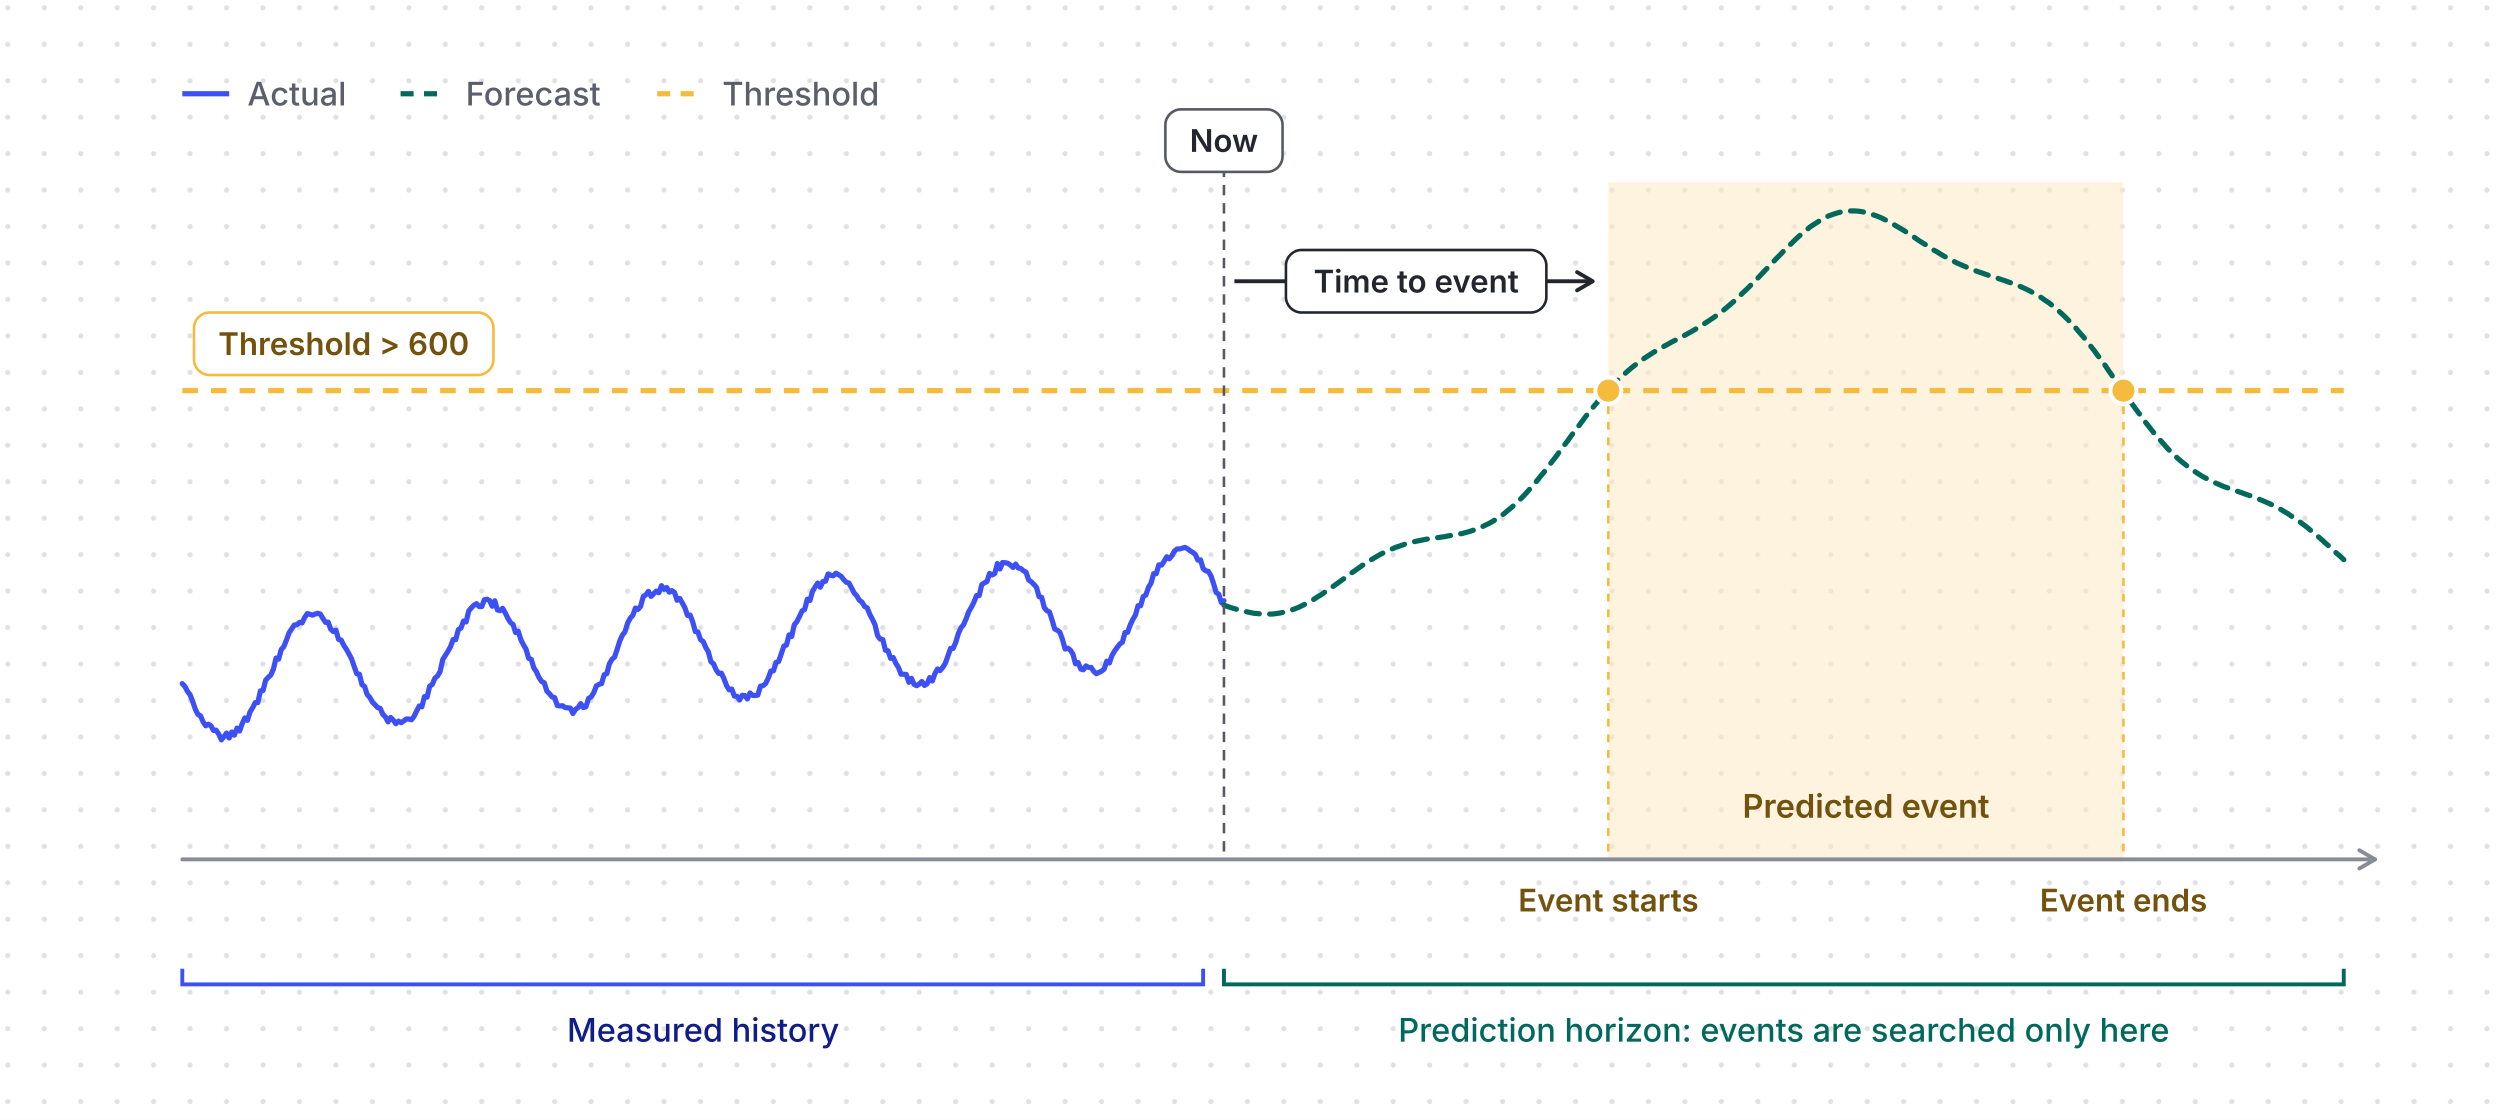
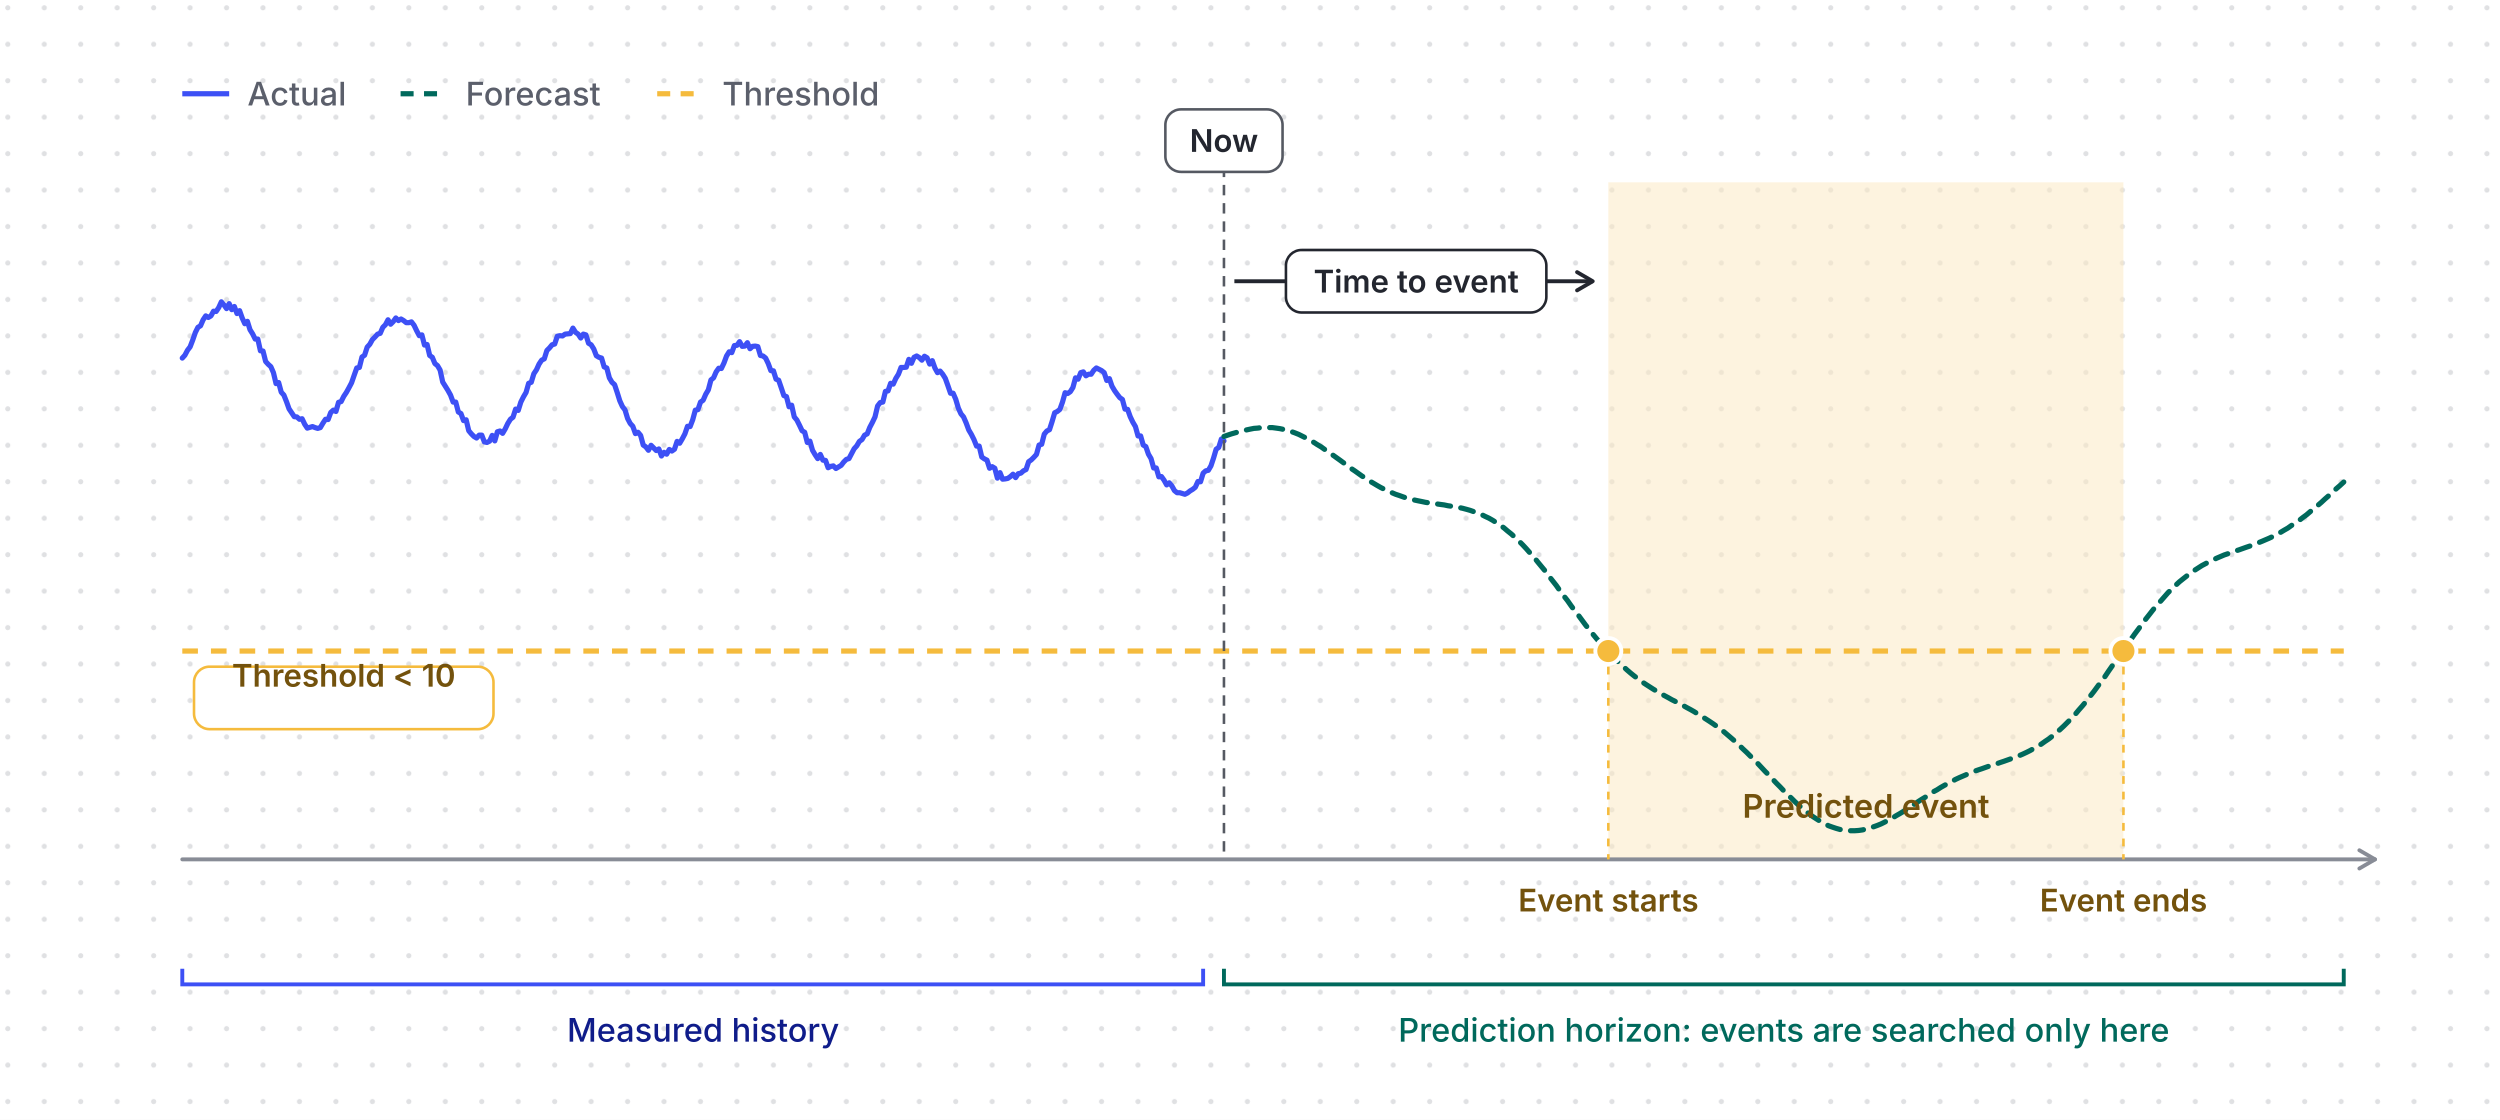
<svg xmlns="http://www.w3.org/2000/svg" width="960" height="430" viewBox="0 0 960 430" fill="none">
  <defs>
    <pattern id="dots" width="14" height="14" patternUnits="userSpaceOnUse">
      <circle cx="3" cy="3" r="1" fill="#c1c3c8" opacity="0.5" />
    </pattern>
    <marker id="chevGrey" markerUnits="userSpaceOnUse" markerWidth="10" markerHeight="10" refX="8" refY="5" orient="auto">
      <path d="M2 1.5L8 5 2 8.5" stroke="#888c96" stroke-width="1.5" stroke-linecap="round" stroke-linejoin="round" />
    </marker>
    <marker id="chevAmber" markerUnits="userSpaceOnUse" markerWidth="10" markerHeight="10" refX="8" refY="5" orient="auto">
      <path d="M2 1.5L8 5 2 8.5" stroke="#f5bb3d" stroke-width="1.5" stroke-linecap="round" stroke-linejoin="round" />
    </marker>
    <marker id="chevBody" markerUnits="userSpaceOnUse" markerWidth="10" markerHeight="10" refX="8" refY="5" orient="auto">
      <path d="M2 1.5L8 5 2 8.5" stroke="#23262f" stroke-width="1.5" stroke-linecap="round" stroke-linejoin="round" />
    </marker>
  </defs>
  <rect width="960" height="430" fill="#fff" />
  <rect width="960" height="430" fill="url(#dots)" />
  <path d="M70 36h18" stroke="#3d50f5" stroke-width="2" />
  <text x="95" y="40.5" text-anchor="start" font-family="Inter, system-ui, -apple-system, 'Segoe UI', Roboto, Arial, sans-serif" font-size="12.5" font-weight="500" fill="#5b5f6b">Actual</text>
  <path d="M153.825 36h18" stroke="#00695c" stroke-width="2" stroke-dasharray="5 4" />
  <text x="178.825" y="40.5" text-anchor="start" font-family="Inter, system-ui, -apple-system, 'Segoe UI', Roboto, Arial, sans-serif" font-size="12.5" font-weight="500" fill="#5b5f6b">Forecast</text>
  <path d="M252.365 36h18" stroke="#f5bb3d" stroke-width="2" stroke-dasharray="5 4" />
  <text x="277.365" y="40.5" text-anchor="start" font-family="Inter, system-ui, -apple-system, 'Segoe UI', Roboto, Arial, sans-serif" font-size="12.5" font-weight="500" fill="#5b5f6b">Threshold</text>
  <rect x="617.6" y="70" width="197.8" height="260" fill="#fceac5" opacity="0.55" />
  <path d="M70 330H912" stroke="#888c96" stroke-width="1.5" stroke-linecap="round" marker-end="url(#chevGrey)" />
-   <path d="M70 150H900" stroke="#f5bb3d" stroke-width="2" stroke-dasharray="6 5" />
-   <rect x="74.5" y="120.0" width="115" height="24" rx="6" fill="#fff" stroke="#f5bb3d" />
-   <text x="132" y="136.32" text-anchor="middle" font-family="Inter, system-ui, -apple-system, 'Segoe UI', Roboto, Arial, sans-serif" font-size="12" font-weight="600" fill="#73520d">Threshold &gt; 600</text>
-   <path d="M70.0 262.5 71.0 263.6 72.0 265.5 73.0 266.8 74.0 269.4 75.0 272.3 76.0 274.3 77.0 274.9 78.0 277.2 79.0 278.7 80.0 278.1 81.0 278.7 82.0 280.5 83.0 280.4 84.0 281.9 85.0 284.1 86.0 282.9 87.0 281.5 88.0 283.4 89.0 281.1 90.0 282.3 91.0 279.6 92.0 280.7 93.0 277.9 94.0 275.7 95.0 276.6 96.0 273.4 97.0 271.8 98.0 269.8 99.0 269.8 100.0 265.3 101.0 265.2 102.0 261.2 103.0 260.1 104.0 259.2 105.0 256.9 106.0 252.7 107.0 253.1 108.0 249.4 109.0 248.3 110.0 245.8 111.0 243.0 112.0 241.5 113.0 240.0 114.0 239.9 115.0 239.0 116.0 239.2 117.0 237.1 118.0 235.6 119.0 235.9 120.0 236.2 121.0 235.8 122.0 235.5 123.0 235.8 124.0 237.5 125.0 239.0 126.0 238.9 127.0 241.6 128.0 242.5 129.0 242.0 130.0 245.5 131.0 245.8 132.0 247.8 133.0 249.3 134.0 251.1 135.0 253.0 136.0 255.9 137.0 258.7 138.0 258.9 139.0 262.9 140.0 263.6 141.0 266.7 142.0 267.8 143.0 269.6 144.0 270.6 145.0 271.7 146.0 272.0 147.0 274.3 148.0 275.3 149.0 277.2 150.0 275.5 151.0 276.5 152.0 277.9 153.0 276.9 154.0 277.5 155.0 276.9 156.0 276.1 157.0 276.1 158.0 276.4 159.0 275.1 160.0 273.0 161.0 271.1 162.0 271.4 163.0 267.5 164.0 267.7 165.0 263.5 166.0 262.8 167.0 260.4 168.0 259.6 169.0 257.9 170.0 253.3 171.0 251.7 172.0 250.1 173.0 248.3 174.0 245.6 175.0 245.6 176.0 241.8 177.0 241.2 178.0 238.5 179.0 238.8 180.0 234.6 181.0 233.4 182.0 232.4 183.0 231.8 184.0 232.9 185.0 232.9 186.0 230.3 187.0 230.1 188.0 230.6 189.0 232.8 190.0 230.7 191.0 234.2 192.0 234.5 193.0 233.6 194.0 235.3 195.0 237.4 196.0 239.0 197.0 239.8 198.0 242.9 199.0 242.4 200.0 245.6 201.0 247.6 202.0 249.3 203.0 252.8 204.0 253.2 205.0 256.5 206.0 258.0 207.0 260.2 208.0 261.7 209.0 262.2 210.0 265.4 211.0 266.4 212.0 267.6 213.0 267.9 214.0 270.9 215.0 271.1 216.0 271.0 217.0 271.7 218.0 271.8 219.0 271.9 220.0 274.0 221.0 272.4 222.0 271.7 223.0 270.2 224.0 271.7 225.0 271.4 226.0 268.2 227.0 267.6 228.0 266.0 229.0 263.4 230.0 262.8 231.0 262.5 232.0 259.1 233.0 258.7 234.0 254.9 235.0 253.2 236.0 252.3 237.0 249.3 238.0 246.1 239.0 243.9 240.0 242.6 241.0 239.3 242.0 237.4 243.0 236.3 244.0 233.5 245.0 234.0 246.0 232.8 247.0 229.1 248.0 228.4 249.0 227.1 250.0 229.0 251.0 228.0 252.0 227.0 253.0 227.6 254.0 224.9 255.0 226.3 256.0 225.6 257.0 227.4 258.0 226.8 259.0 227.5 260.0 230.5 261.0 229.8 262.0 231.5 263.0 233.4 264.0 236.3 265.0 236.2 266.0 238.8 267.0 242.5 268.0 242.7 269.0 245.6 270.0 246.3 271.0 248.6 272.0 250.3 273.0 254.1 274.0 254.9 275.0 257.2 276.0 258.6 277.0 258.5 278.0 260.6 279.0 263.3 280.0 264.9 281.0 264.6 282.0 267.3 283.0 267.4 284.0 268.8 285.0 267.0 286.0 267.1 287.0 268.4 288.0 266.1 289.0 267.0 290.0 267.1 291.0 266.9 292.0 263.5 293.0 263.3 294.0 262.5 295.0 260.4 296.0 257.7 297.0 257.6 298.0 254.4 299.0 254.0 300.0 251.1 301.0 248.1 302.0 247.7 303.0 243.8 304.0 244.4 305.0 239.9 306.0 238.7 307.0 236.7 308.0 234.6 309.0 234.0 310.0 230.1 311.0 230.6 312.0 227.1 313.0 225.4 314.0 223.9 315.0 225.5 316.0 223.3 317.0 223.2 318.0 220.4 319.0 220.9 320.0 221.1 321.0 220.1 322.0 220.7 323.0 221.3 324.0 222.6 325.0 223.6 326.0 223.9 327.0 225.8 328.0 227.7 329.0 228.8 330.0 230.5 331.0 231.2 332.0 232.9 333.0 233.4 334.0 235.9 335.0 237.8 336.0 239.9 337.0 244.1 338.0 245.4 339.0 245.6 340.0 249.7 341.0 249.9 342.0 252.8 343.0 252.5 344.0 254.7 345.0 256.3 346.0 258.9 347.0 258.9 348.0 259.0 349.0 262.0 350.0 260.5 351.0 262.8 352.0 263.3 353.0 262.7 354.0 261.7 355.0 263.2 356.0 262.6 357.0 260.2 358.0 261.5 359.0 258.7 360.0 256.9 361.0 257.5 362.0 256.3 363.0 254.7 364.0 251.9 365.0 249.0 366.0 249.0 367.0 246.7 368.0 243.3 369.0 241.1 370.0 239.9 371.0 237.6 372.0 234.9 373.0 233.2 374.0 231.2 375.0 228.7 376.0 228.7 377.0 224.5 378.0 223.8 379.0 223.3 380.0 220.2 381.0 220.8 382.0 220.2 383.0 216.4 384.0 218.5 385.0 216.0 386.0 216.1 387.0 216.3 388.0 217.0 389.0 217.9 390.0 216.6 391.0 218.1 392.0 218.3 393.0 219.2 394.0 219.7 395.0 222.7 396.0 223.4 397.0 224.4 398.0 225.5 399.0 229.1 400.0 229.4 401.0 233.3 402.0 234.5 403.0 235.0 404.0 238.1 405.0 241.5 406.0 242.0 407.0 242.8 408.0 245.6 409.0 249.2 410.0 248.9 411.0 249.6 412.0 251.2 413.0 254.9 414.0 254.4 415.0 256.9 416.0 257.2 417.0 255.7 418.0 256.3 419.0 256.3 420.0 257.8 421.0 258.7 422.0 258.2 423.0 257.7 424.0 256.9 425.0 253.9 426.0 254.6 427.0 251.7 428.0 250.0 429.0 248.6 430.0 247.3 431.0 246.6 432.0 242.9 433.0 242.8 434.0 240.0 435.0 237.9 436.0 236.2 437.0 232.6 438.0 232.6 439.0 229.1 440.0 228.5 441.0 225.6 442.0 223.9 443.0 220.3 444.0 220.3 445.0 216.9 446.0 217.0 447.0 215.6 448.0 213.8 449.0 214.6 450.0 213.4 451.0 211.6 452.0 210.8 453.0 210.8 454.0 210.5 455.0 210.2 456.0 210.7 457.0 211.5 458.0 212.1 459.0 212.9 460.0 215.1 461.0 215.0 462.0 218.3 463.0 219.2 464.0 219.4 465.0 221.1 466.0 224.1 467.0 227.5 468.0 228.2 469.0 231.4 470.0 230.7" stroke="#3d50f5" stroke-width="2" stroke-linejoin="round" stroke-linecap="round" />
-   <path d="M470.0 232.4 471.4 232.9 472.9 233.4 474.3 233.8 475.7 234.2 477.2 234.6 478.6 234.9 480.0 235.2 481.5 235.5 482.9 235.6 484.3 235.8 485.8 235.8 487.2 235.8 488.6 235.8 490.1 235.6 491.5 235.4 492.9 235.1 494.4 234.7 495.8 234.3 497.2 233.8 498.7 233.2 500.1 232.5 501.5 231.8 503.0 231.0 504.4 230.2 505.8 229.3 507.3 228.4 508.7 227.4 510.1 226.5 511.6 225.4 513.0 224.4 514.4 223.4 515.9 222.3 517.3 221.3 518.7 220.2 520.2 219.2 521.6 218.2 523.0 217.2 524.5 216.3 525.9 215.3 527.3 214.5 528.8 213.6 530.2 212.8 531.6 212.1 533.1 211.4 534.5 210.8 535.9 210.2 537.4 209.7 538.8 209.2 540.2 208.7 541.7 208.3 543.1 208.0 544.5 207.7 546.0 207.4 547.4 207.1 548.8 206.9 550.3 206.7 551.7 206.5 553.1 206.3 554.6 206.1 556.0 205.8 557.4 205.6 558.9 205.4 560.3 205.1 561.7 204.8 563.2 204.4 564.6 204.0 566.0 203.5 567.5 203.0 568.9 202.4 570.3 201.7 571.8 201.0 573.2 200.2 574.6 199.3 576.1 198.3 577.5 197.3 578.9 196.1 580.4 194.9 581.8 193.6 583.2 192.3 584.7 190.8 586.1 189.3 587.5 187.7 589.0 186.1 590.4 184.3 591.8 182.6 593.3 180.8 594.7 178.9 596.1 177.1 597.6 175.2 599.0 173.2 600.4 171.3 601.9 169.4 603.3 167.4 604.7 165.5 606.2 163.6 607.6 161.7 609.0 159.8 610.5 158.0 611.9 156.2 613.3 154.5 614.8 152.8 616.2 151.2 617.6 149.6 619.1 148.1 620.5 146.7 621.9 145.3 623.4 144.0 624.8 142.7 626.2 141.5 627.7 140.3 629.1 139.3 630.5 138.2 632.0 137.2 633.4 136.3 634.8 135.4 636.3 134.5 637.7 133.7 639.1 132.9 640.6 132.1 642.0 131.3 643.4 130.6 644.9 129.8 646.3 129.1 647.7 128.3 649.2 127.5 650.6 126.7 652.0 125.8 653.5 124.9 654.9 124.0 656.3 123.1 657.8 122.1 659.2 121.1 660.6 120.0 662.1 118.9 663.5 117.7 664.9 116.5 666.4 115.2 667.8 113.9 669.2 112.5 670.7 111.1 672.1 109.7 673.5 108.3 675.0 106.8 676.4 105.3 677.8 103.8 679.3 102.3 680.7 100.8 682.1 99.3 683.6 97.8 685.0 96.3 686.4 94.9 687.9 93.5 689.3 92.1 690.7 90.8 692.2 89.5 693.6 88.4 695.0 87.2 696.5 86.2 697.9 85.3 699.3 84.4 700.8 83.6 702.2 82.9 703.6 82.4 705.1 81.9 706.5 81.5 707.9 81.2 709.4 81.0 710.8 81.0 712.2 81.0 713.7 81.1 715.1 81.3 716.5 81.6 718.0 82.0 719.4 82.5 720.8 83.0 722.3 83.6 723.7 84.3 725.1 85.0 726.6 85.8 728.0 86.7 729.4 87.5 730.9 88.4 732.3 89.3 733.7 90.3 735.2 91.2 736.6 92.2 738.0 93.1 739.5 94.0 740.9 95.0 742.3 95.9 743.8 96.7 745.2 97.6 746.6 98.4 748.1 99.2 749.5 99.9 750.9 100.7 752.4 101.4 753.8 102.0 755.2 102.6 756.7 103.2 758.1 103.8 759.5 104.3 761.0 104.8 762.4 105.3 763.8 105.8 765.3 106.3 766.7 106.7 768.1 107.2 769.6 107.7 771.0 108.2 772.4 108.7 773.9 109.2 775.3 109.8 776.7 110.4 778.2 111.1 779.6 111.8 781.0 112.6 782.5 113.4 783.9 114.3 785.3 115.3 786.8 116.3 788.2 117.4 789.6 118.6 791.1 119.9 792.5 121.2 793.9 122.6 795.4 124.1 796.8 125.6 798.2 127.3 799.7 129.0 801.1 130.7 802.5 132.5 804.0 134.4 805.4 136.3 806.8 138.2 808.3 140.2 809.7 142.3 811.1 144.3 812.6 146.3 814.0 148.4 815.4 150.4 816.9 152.5 818.3 154.5 819.7 156.5 821.2 158.5 822.6 160.4 824.0 162.3 825.5 164.2 826.9 166.0 828.3 167.7 829.8 169.3 831.2 170.9 832.6 172.5 834.1 173.9 835.5 175.3 836.9 176.6 838.4 177.8 839.8 178.9 841.2 180.0 842.7 181.0 844.1 181.9 845.5 182.8 847.0 183.6 848.4 184.3 849.8 185.0 851.3 185.7 852.7 186.3 854.1 186.9 855.6 187.4 857.0 187.9 858.4 188.4 859.9 188.9 861.3 189.4 862.7 189.9 864.2 190.4 865.6 191.0 867.0 191.5 868.5 192.1 869.9 192.7 871.3 193.3 872.8 194.0 874.2 194.8 875.6 195.5 877.1 196.4 878.5 197.2 879.9 198.2 881.4 199.1 882.8 200.1 884.2 201.2 885.7 202.3 887.1 203.5 888.5 204.7 890.0 205.9 891.4 207.1 892.8 208.4 894.3 209.7 895.7 211.0 897.1 212.3 898.6 213.6 900.0 214.9" stroke="#00695c" stroke-width="2" stroke-dasharray="5 4" stroke-linejoin="round" stroke-linecap="round" />
+   <path d="M70 250H900" stroke="#f5bb3d" stroke-width="2" stroke-dasharray="6 5" />
+   <rect x="74.5" y="256.0" width="115" height="24" rx="6" fill="#fff" stroke="#f5bb3d" />
+   <text x="132" y="263.68" text-anchor="middle" font-family="Inter, system-ui, -apple-system, 'Segoe UI', Roboto, Arial, sans-serif" font-size="12" font-weight="600" fill="#73520d">Threshold &lt; 10</text>
+   <path d="M70.0 137.5 71.0 136.4 72.0 134.5 73.0 133.2 74.0 130.6 75.0 127.7 76.0 125.7 77.0 125.1 78.0 122.8 79.0 121.3 80.0 121.9 81.0 121.3 82.0 119.5 83.0 119.6 84.0 118.1 85.0 115.9 86.0 117.1 87.0 118.5 88.0 116.6 89.0 118.9 90.0 117.7 91.0 120.4 92.0 119.3 93.0 122.1 94.0 124.3 95.0 123.4 96.0 126.6 97.0 128.2 98.0 130.2 99.0 130.2 100.0 134.7 101.0 134.8 102.0 138.8 103.0 139.9 104.0 140.8 105.0 143.1 106.0 147.3 107.0 146.9 108.0 150.6 109.0 151.7 110.0 154.2 111.0 157.0 112.0 158.5 113.0 160.0 114.0 160.1 115.0 161.0 116.0 160.8 117.0 162.9 118.0 164.4 119.0 164.1 120.0 163.8 121.0 164.2 122.0 164.5 123.0 164.2 124.0 162.5 125.0 161.0 126.0 161.1 127.0 158.4 128.0 157.5 129.0 158.0 130.0 154.5 131.0 154.2 132.0 152.2 133.0 150.7 134.0 148.9 135.0 147.0 136.0 144.1 137.0 141.3 138.0 141.1 139.0 137.1 140.0 136.4 141.0 133.3 142.0 132.2 143.0 130.4 144.0 129.4 145.0 128.3 146.0 128.0 147.0 125.7 148.0 124.7 149.0 122.8 150.0 124.5 151.0 123.5 152.0 122.1 153.0 123.1 154.0 122.5 155.0 123.1 156.0 123.9 157.0 123.9 158.0 123.6 159.0 124.9 160.0 127.0 161.0 128.9 162.0 128.6 163.0 132.5 164.0 132.3 165.0 136.5 166.0 137.2 167.0 139.6 168.0 140.4 169.0 142.1 170.0 146.7 171.0 148.3 172.0 149.9 173.0 151.7 174.0 154.4 175.0 154.4 176.0 158.2 177.0 158.8 178.0 161.5 179.0 161.2 180.0 165.4 181.0 166.6 182.0 167.6 183.0 168.2 184.0 167.1 185.0 167.1 186.0 169.7 187.0 169.9 188.0 169.4 189.0 167.2 190.0 169.3 191.0 165.8 192.0 165.5 193.0 166.4 194.0 164.7 195.0 162.6 196.0 161.0 197.0 160.2 198.0 157.1 199.0 157.6 200.0 154.4 201.0 152.4 202.0 150.7 203.0 147.2 204.0 146.8 205.0 143.5 206.0 142.0 207.0 139.8 208.0 138.3 209.0 137.8 210.0 134.6 211.0 133.6 212.0 132.4 213.0 132.1 214.0 129.1 215.0 128.9 216.0 129.0 217.0 128.3 218.0 128.2 219.0 128.1 220.0 126.0 221.0 127.6 222.0 128.3 223.0 129.8 224.0 128.3 225.0 128.6 226.0 131.8 227.0 132.4 228.0 134.0 229.0 136.6 230.0 137.2 231.0 137.5 232.0 140.9 233.0 141.3 234.0 145.1 235.0 146.8 236.0 147.7 237.0 150.7 238.0 153.9 239.0 156.1 240.0 157.4 241.0 160.7 242.0 162.6 243.0 163.7 244.0 166.5 245.0 166.0 246.0 167.2 247.0 170.9 248.0 171.6 249.0 172.9 250.0 171.0 251.0 172.0 252.0 173.0 253.0 172.4 254.0 175.1 255.0 173.7 256.0 174.4 257.0 172.6 258.0 173.2 259.0 172.5 260.0 169.5 261.0 170.2 262.0 168.5 263.0 166.6 264.0 163.7 265.0 163.8 266.0 161.2 267.0 157.5 268.0 157.3 269.0 154.4 270.0 153.7 271.0 151.4 272.0 149.7 273.0 145.9 274.0 145.1 275.0 142.8 276.0 141.4 277.0 141.5 278.0 139.4 279.0 136.7 280.0 135.1 281.0 135.4 282.0 132.7 283.0 132.6 284.0 131.2 285.0 133.0 286.0 132.9 287.0 131.6 288.0 133.9 289.0 133.0 290.0 132.9 291.0 133.1 292.0 136.5 293.0 136.7 294.0 137.5 295.0 139.6 296.0 142.3 297.0 142.4 298.0 145.6 299.0 146.0 300.0 148.9 301.0 151.9 302.0 152.3 303.0 156.2 304.0 155.6 305.0 160.1 306.0 161.3 307.0 163.3 308.0 165.4 309.0 166.0 310.0 169.9 311.0 169.4 312.0 172.9 313.0 174.6 314.0 176.1 315.0 174.5 316.0 176.7 317.0 176.8 318.0 179.6 319.0 179.1 320.0 178.9 321.0 179.9 322.0 179.3 323.0 178.7 324.0 177.4 325.0 176.4 326.0 176.1 327.0 174.2 328.0 172.3 329.0 171.2 330.0 169.5 331.0 168.8 332.0 167.1 333.0 166.6 334.0 164.1 335.0 162.2 336.0 160.1 337.0 155.9 338.0 154.6 339.0 154.4 340.0 150.3 341.0 150.1 342.0 147.2 343.0 147.5 344.0 145.3 345.0 143.7 346.0 141.1 347.0 141.1 348.0 141.0 349.0 138.0 350.0 139.5 351.0 137.2 352.0 136.7 353.0 137.3 354.0 138.3 355.0 136.8 356.0 137.4 357.0 139.8 358.0 138.5 359.0 141.3 360.0 143.1 361.0 142.5 362.0 143.7 363.0 145.3 364.0 148.1 365.0 151.0 366.0 151.0 367.0 153.3 368.0 156.7 369.0 158.9 370.0 160.1 371.0 162.4 372.0 165.1 373.0 166.8 374.0 168.8 375.0 171.3 376.0 171.3 377.0 175.5 378.0 176.2 379.0 176.7 380.0 179.8 381.0 179.2 382.0 179.8 383.0 183.6 384.0 181.5 385.0 184.0 386.0 183.9 387.0 183.7 388.0 183.0 389.0 182.1 390.0 183.4 391.0 181.9 392.0 181.7 393.0 180.8 394.0 180.3 395.0 177.3 396.0 176.6 397.0 175.6 398.0 174.5 399.0 170.9 400.0 170.6 401.0 166.7 402.0 165.5 403.0 165.0 404.0 161.9 405.0 158.5 406.0 158.0 407.0 157.2 408.0 154.4 409.0 150.8 410.0 151.1 411.0 150.4 412.0 148.8 413.0 145.1 414.0 145.6 415.0 143.1 416.0 142.8 417.0 144.3 418.0 143.7 419.0 143.7 420.0 142.2 421.0 141.3 422.0 141.8 423.0 142.3 424.0 143.1 425.0 146.1 426.0 145.4 427.0 148.3 428.0 150.0 429.0 151.4 430.0 152.7 431.0 153.4 432.0 157.1 433.0 157.2 434.0 160.0 435.0 162.1 436.0 163.8 437.0 167.4 438.0 167.4 439.0 170.9 440.0 171.5 441.0 174.4 442.0 176.1 443.0 179.7 444.0 179.7 445.0 183.1 446.0 183.0 447.0 184.4 448.0 186.2 449.0 185.4 450.0 186.6 451.0 188.4 452.0 189.2 453.0 189.2 454.0 189.5 455.0 189.8 456.0 189.3 457.0 188.5 458.0 187.9 459.0 187.1 460.0 184.9 461.0 185.0 462.0 181.7 463.0 180.8 464.0 180.6 465.0 178.9 466.0 175.9 467.0 172.5 468.0 171.8 469.0 168.6 470.0 169.3" stroke="#3d50f5" stroke-width="2" stroke-linejoin="round" stroke-linecap="round" />
+   <path d="M470.0 167.6 471.4 167.1 472.9 166.6 474.3 166.2 475.7 165.8 477.2 165.4 478.6 165.1 480.0 164.8 481.5 164.5 482.9 164.4 484.3 164.2 485.8 164.2 487.2 164.2 488.6 164.2 490.1 164.4 491.5 164.6 492.9 164.9 494.4 165.3 495.8 165.7 497.2 166.2 498.7 166.8 500.1 167.5 501.5 168.2 503.0 169.0 504.4 169.8 505.8 170.7 507.3 171.6 508.7 172.6 510.1 173.5 511.6 174.6 513.0 175.6 514.4 176.6 515.9 177.7 517.3 178.7 518.7 179.8 520.2 180.8 521.6 181.8 523.0 182.8 524.5 183.7 525.9 184.7 527.3 185.5 528.8 186.4 530.2 187.2 531.6 187.9 533.1 188.6 534.5 189.2 535.9 189.8 537.4 190.3 538.8 190.8 540.2 191.3 541.7 191.7 543.1 192.0 544.5 192.3 546.0 192.6 547.4 192.9 548.8 193.1 550.3 193.3 551.7 193.5 553.1 193.7 554.6 193.9 556.0 194.2 557.4 194.4 558.9 194.6 560.3 194.9 561.7 195.2 563.2 195.6 564.6 196.0 566.0 196.5 567.5 197.0 568.9 197.6 570.3 198.3 571.8 199.0 573.2 199.8 574.6 200.7 576.1 201.7 577.5 202.7 578.9 203.9 580.4 205.1 581.8 206.4 583.2 207.7 584.7 209.2 586.1 210.7 587.5 212.3 589.0 213.9 590.4 215.7 591.8 217.4 593.3 219.2 594.7 221.1 596.1 222.9 597.6 224.8 599.0 226.8 600.4 228.7 601.9 230.6 603.3 232.6 604.7 234.5 606.2 236.4 607.6 238.3 609.0 240.2 610.5 242.0 611.9 243.8 613.3 245.5 614.8 247.2 616.2 248.8 617.6 250.4 619.1 251.9 620.5 253.3 621.9 254.7 623.4 256.0 624.8 257.3 626.2 258.5 627.7 259.7 629.1 260.7 630.5 261.8 632.0 262.8 633.4 263.7 634.8 264.6 636.3 265.5 637.7 266.3 639.1 267.1 640.6 267.9 642.0 268.7 643.4 269.4 644.9 270.2 646.3 270.9 647.7 271.7 649.2 272.5 650.6 273.3 652.0 274.2 653.5 275.1 654.9 276.0 656.3 276.9 657.8 277.9 659.2 278.9 660.6 280.0 662.1 281.1 663.5 282.3 664.9 283.5 666.4 284.8 667.8 286.1 669.2 287.5 670.7 288.9 672.1 290.3 673.5 291.7 675.0 293.2 676.4 294.7 677.8 296.2 679.3 297.7 680.7 299.2 682.1 300.7 683.6 302.2 685.0 303.7 686.4 305.1 687.9 306.5 689.3 307.9 690.7 309.2 692.2 310.5 693.6 311.6 695.0 312.8 696.5 313.8 697.9 314.7 699.3 315.6 700.8 316.4 702.2 317.1 703.6 317.6 705.1 318.1 706.5 318.5 707.9 318.8 709.4 319.0 710.8 319.0 712.2 319.0 713.7 318.9 715.1 318.7 716.5 318.4 718.0 318.0 719.4 317.5 720.8 317.0 722.3 316.4 723.7 315.7 725.1 315.0 726.6 314.2 728.0 313.3 729.4 312.5 730.9 311.6 732.3 310.7 733.7 309.7 735.2 308.8 736.6 307.8 738.0 306.9 739.5 306.0 740.9 305.0 742.3 304.1 743.8 303.3 745.2 302.4 746.6 301.6 748.1 300.8 749.5 300.1 750.9 299.3 752.4 298.6 753.8 298.0 755.2 297.4 756.7 296.8 758.1 296.2 759.5 295.7 761.0 295.2 762.4 294.7 763.8 294.2 765.3 293.7 766.7 293.3 768.1 292.8 769.6 292.3 771.0 291.8 772.4 291.3 773.9 290.8 775.3 290.2 776.7 289.6 778.2 288.9 779.6 288.2 781.0 287.4 782.5 286.6 783.9 285.7 785.3 284.7 786.8 283.7 788.2 282.6 789.6 281.4 791.1 280.1 792.5 278.8 793.9 277.4 795.4 275.9 796.8 274.4 798.2 272.7 799.7 271.0 801.1 269.3 802.5 267.5 804.0 265.6 805.4 263.7 806.8 261.8 808.3 259.8 809.7 257.7 811.1 255.7 812.6 253.7 814.0 251.6 815.4 249.6 816.9 247.5 818.3 245.5 819.7 243.5 821.2 241.5 822.6 239.6 824.0 237.7 825.5 235.8 826.9 234.0 828.3 232.3 829.8 230.7 831.2 229.1 832.6 227.5 834.1 226.1 835.5 224.7 836.9 223.4 838.4 222.2 839.8 221.1 841.2 220.0 842.7 219.0 844.1 218.1 845.5 217.2 847.0 216.4 848.4 215.7 849.8 215.0 851.3 214.3 852.7 213.7 854.1 213.1 855.6 212.6 857.0 212.1 858.4 211.6 859.9 211.1 861.3 210.6 862.7 210.1 864.2 209.6 865.6 209.0 867.0 208.5 868.5 207.9 869.9 207.3 871.3 206.7 872.8 206.0 874.2 205.2 875.6 204.5 877.1 203.6 878.5 202.8 879.9 201.8 881.4 200.9 882.8 199.9 884.2 198.8 885.7 197.7 887.1 196.5 888.5 195.3 890.0 194.1 891.4 192.9 892.8 191.6 894.3 190.3 895.7 189.0 897.1 187.7 898.6 186.4 900.0 185.1" stroke="#00695c" stroke-width="2" stroke-dasharray="5 4" stroke-linejoin="round" stroke-linecap="round" />
  <path d="M470 64V330" stroke="#555962" stroke-dasharray="4 3" />
  <rect x="447.5" y="42.0" width="45" height="24" rx="6" fill="#fff" stroke="#555962" />
  <text x="470" y="58.32" text-anchor="middle" font-family="Inter, system-ui, -apple-system, 'Segoe UI', Roboto, Arial, sans-serif" font-size="12" font-weight="600" fill="#23262f">Now</text>
-   <path d="M617.6 150V330" stroke="#f5bb3d" stroke-dasharray="3 3" />
-   <circle cx="617.6" cy="150" r="5" fill="#f5bb3d" stroke="#fff" stroke-width="1.5" />
-   <path d="M815.4 150V330" stroke="#f5bb3d" stroke-dasharray="3 3" />
-   <circle cx="815.4" cy="150" r="5" fill="#f5bb3d" stroke="#fff" stroke-width="1.5" />
+   <path d="M617.6 250V330" stroke="#f5bb3d" stroke-dasharray="3 3" />
+   <circle cx="617.6" cy="250" r="5" fill="#f5bb3d" stroke="#fff" stroke-width="1.5" />
+   <path d="M815.4 250V330" stroke="#f5bb3d" stroke-dasharray="3 3" />
+   <circle cx="815.4" cy="250" r="5" fill="#f5bb3d" stroke="#fff" stroke-width="1.5" />
  <text x="716.533" y="314" text-anchor="middle" font-family="Inter, system-ui, -apple-system, 'Segoe UI', Roboto, Arial, sans-serif" font-size="12.5" font-weight="600" fill="#73520d">Predicted event</text>
  <text x="617.633" y="350" text-anchor="middle" font-family="Inter, system-ui, -apple-system, 'Segoe UI', Roboto, Arial, sans-serif" font-size="12" font-weight="600" fill="#73520d">Event starts</text>
  <text x="815.433" y="350" text-anchor="middle" font-family="Inter, system-ui, -apple-system, 'Segoe UI', Roboto, Arial, sans-serif" font-size="12" font-weight="600" fill="#73520d">Event ends</text>
  <path d="M474 108H611.6" stroke="#23262f" stroke-width="1.5" marker-end="url(#chevBody)" />
  <rect x="493.8" y="96.0" width="100" height="24" rx="6" fill="#fff" stroke="#23262f" />
  <text x="543.817" y="112.32" text-anchor="middle" font-family="Inter, system-ui, -apple-system, 'Segoe UI', Roboto, Arial, sans-serif" font-size="12" font-weight="600" fill="#23262f">Time to event</text>
  <path d="M470 372v6H900v-6" stroke="#00695c" stroke-width="1.5" />
  <text x="685.0" y="400" text-anchor="middle" font-family="Inter, system-ui, -apple-system, 'Segoe UI', Roboto, Arial, sans-serif" font-size="12.5" font-weight="500" fill="#00695c">Prediction horizon: events are searched only here</text>
  <path d="M70 372v6H462v-6" stroke="#3d50f5" stroke-width="1.5" />
  <text x="270.0" y="400" text-anchor="middle" font-family="Inter, system-ui, -apple-system, 'Segoe UI', Roboto, Arial, sans-serif" font-size="12.5" font-weight="500" fill="#0f1c8a">Measured history</text>
</svg>
